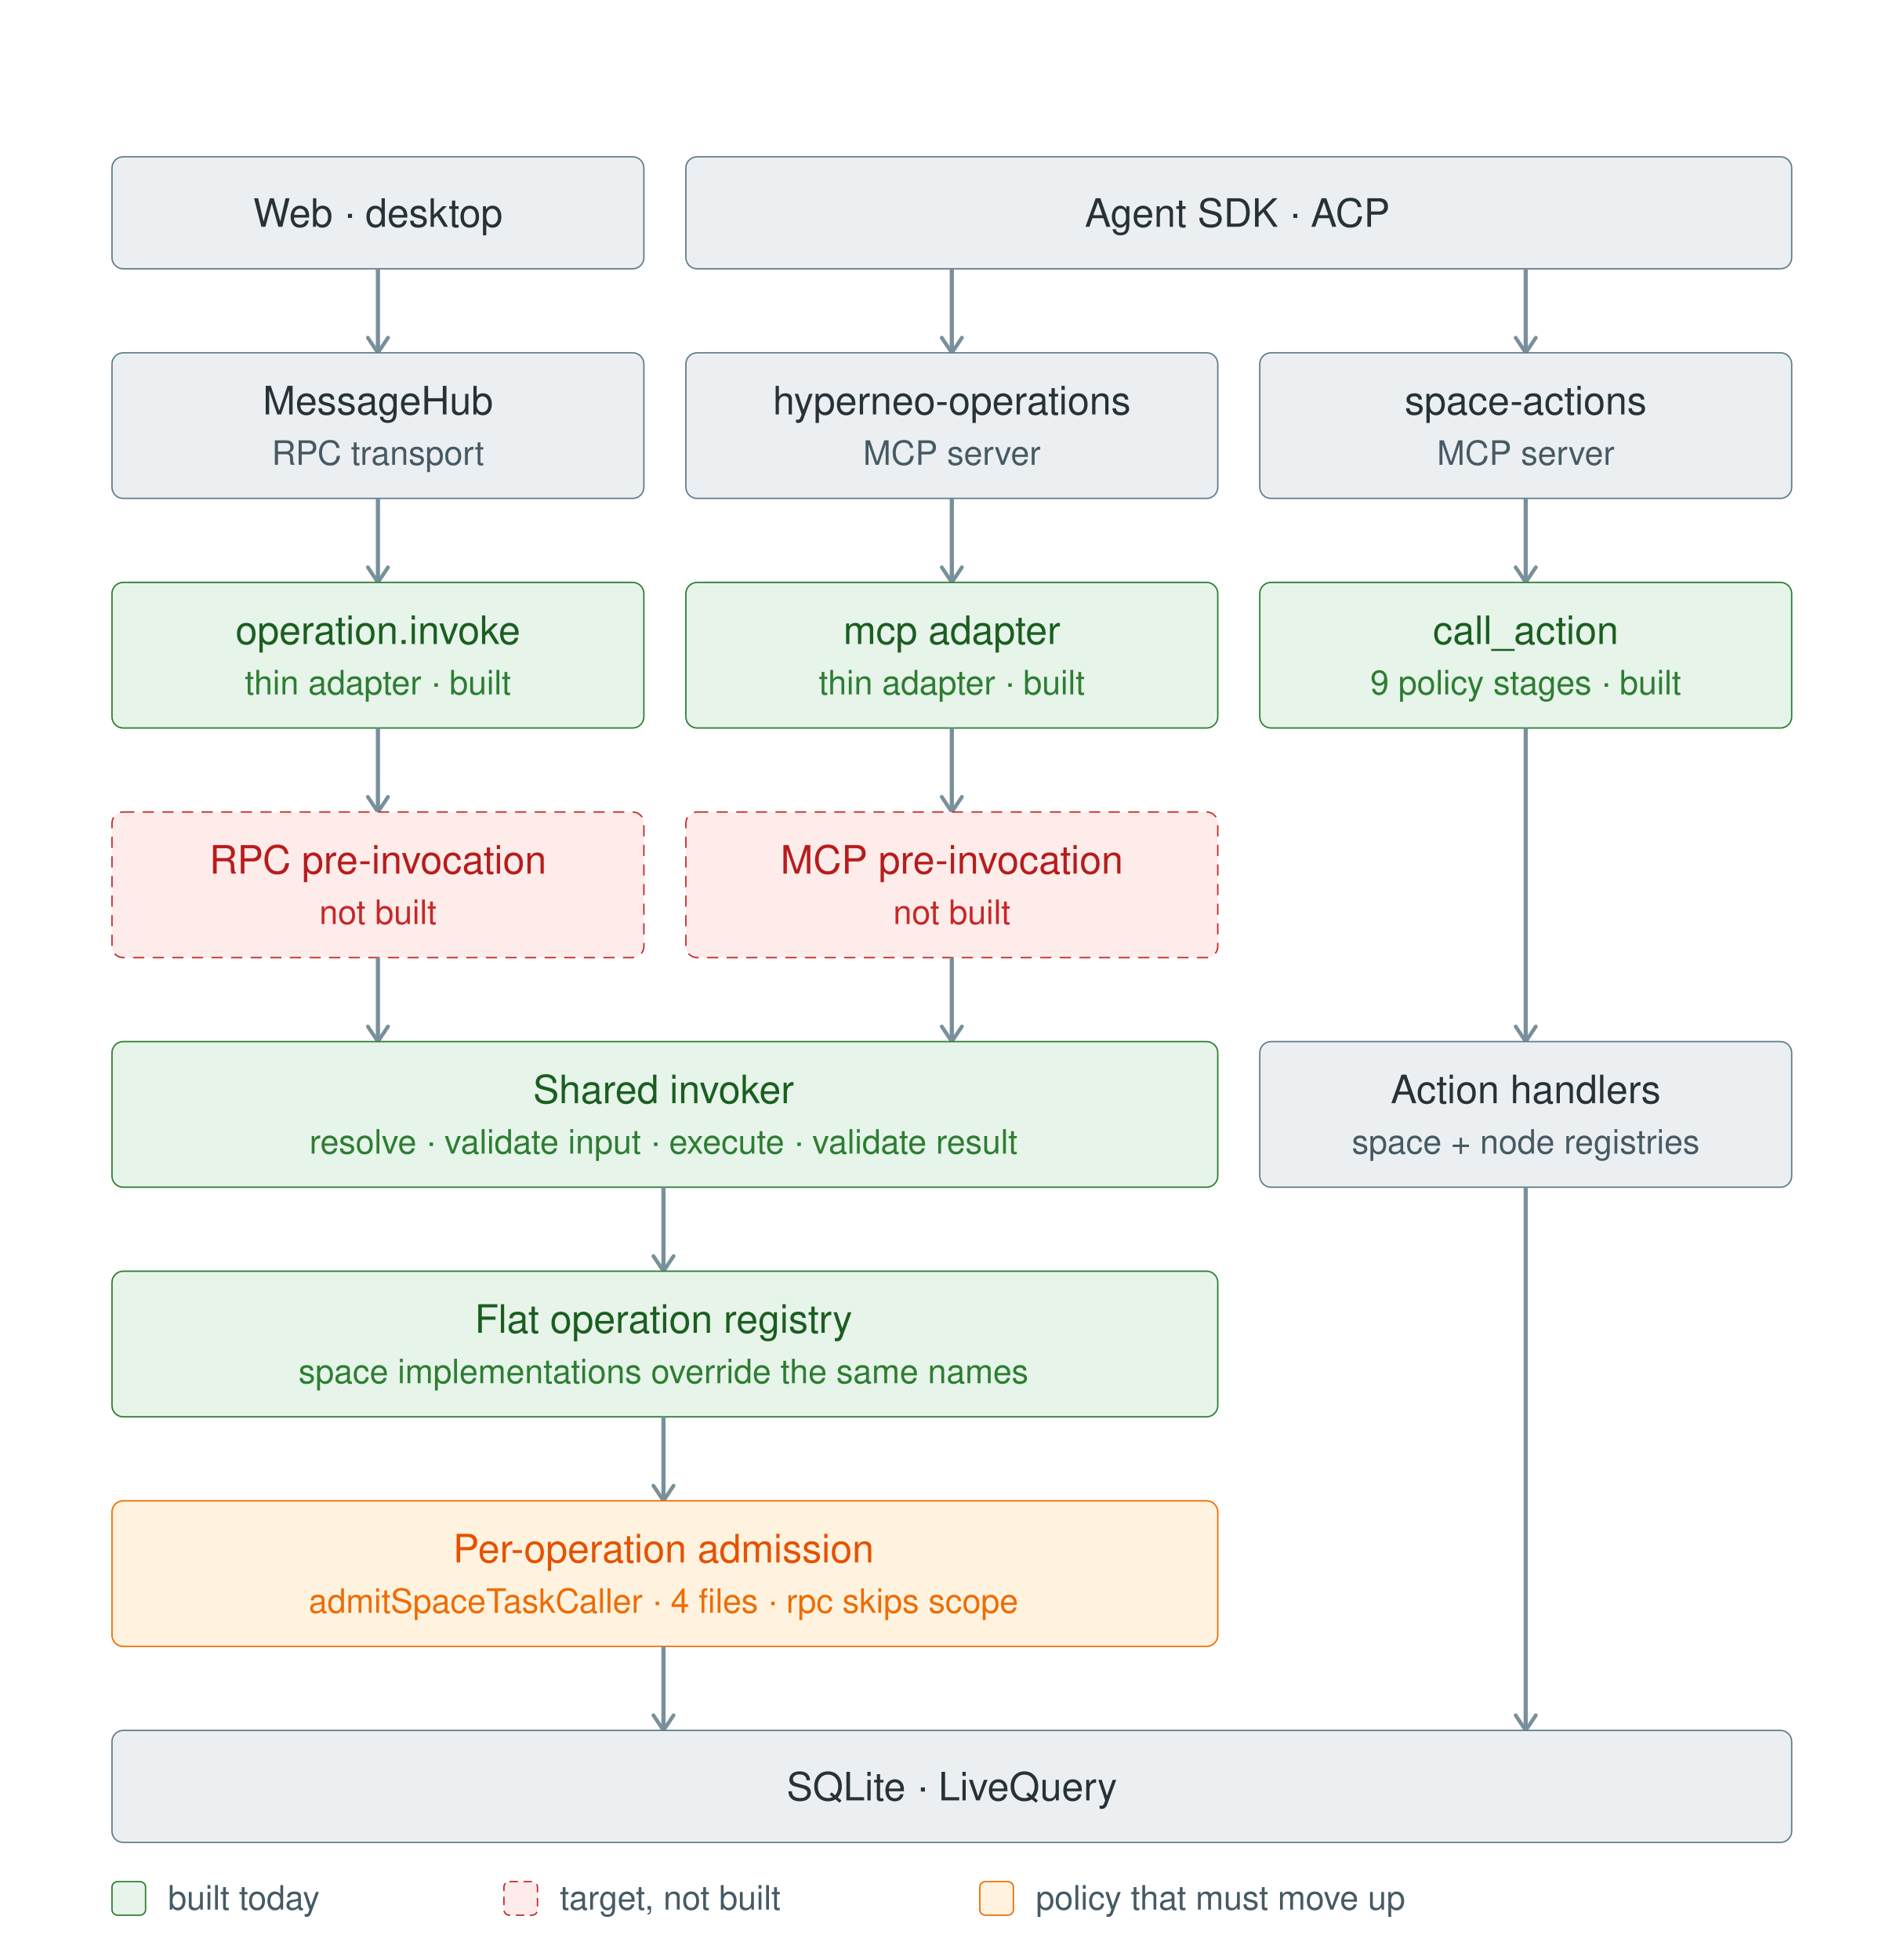
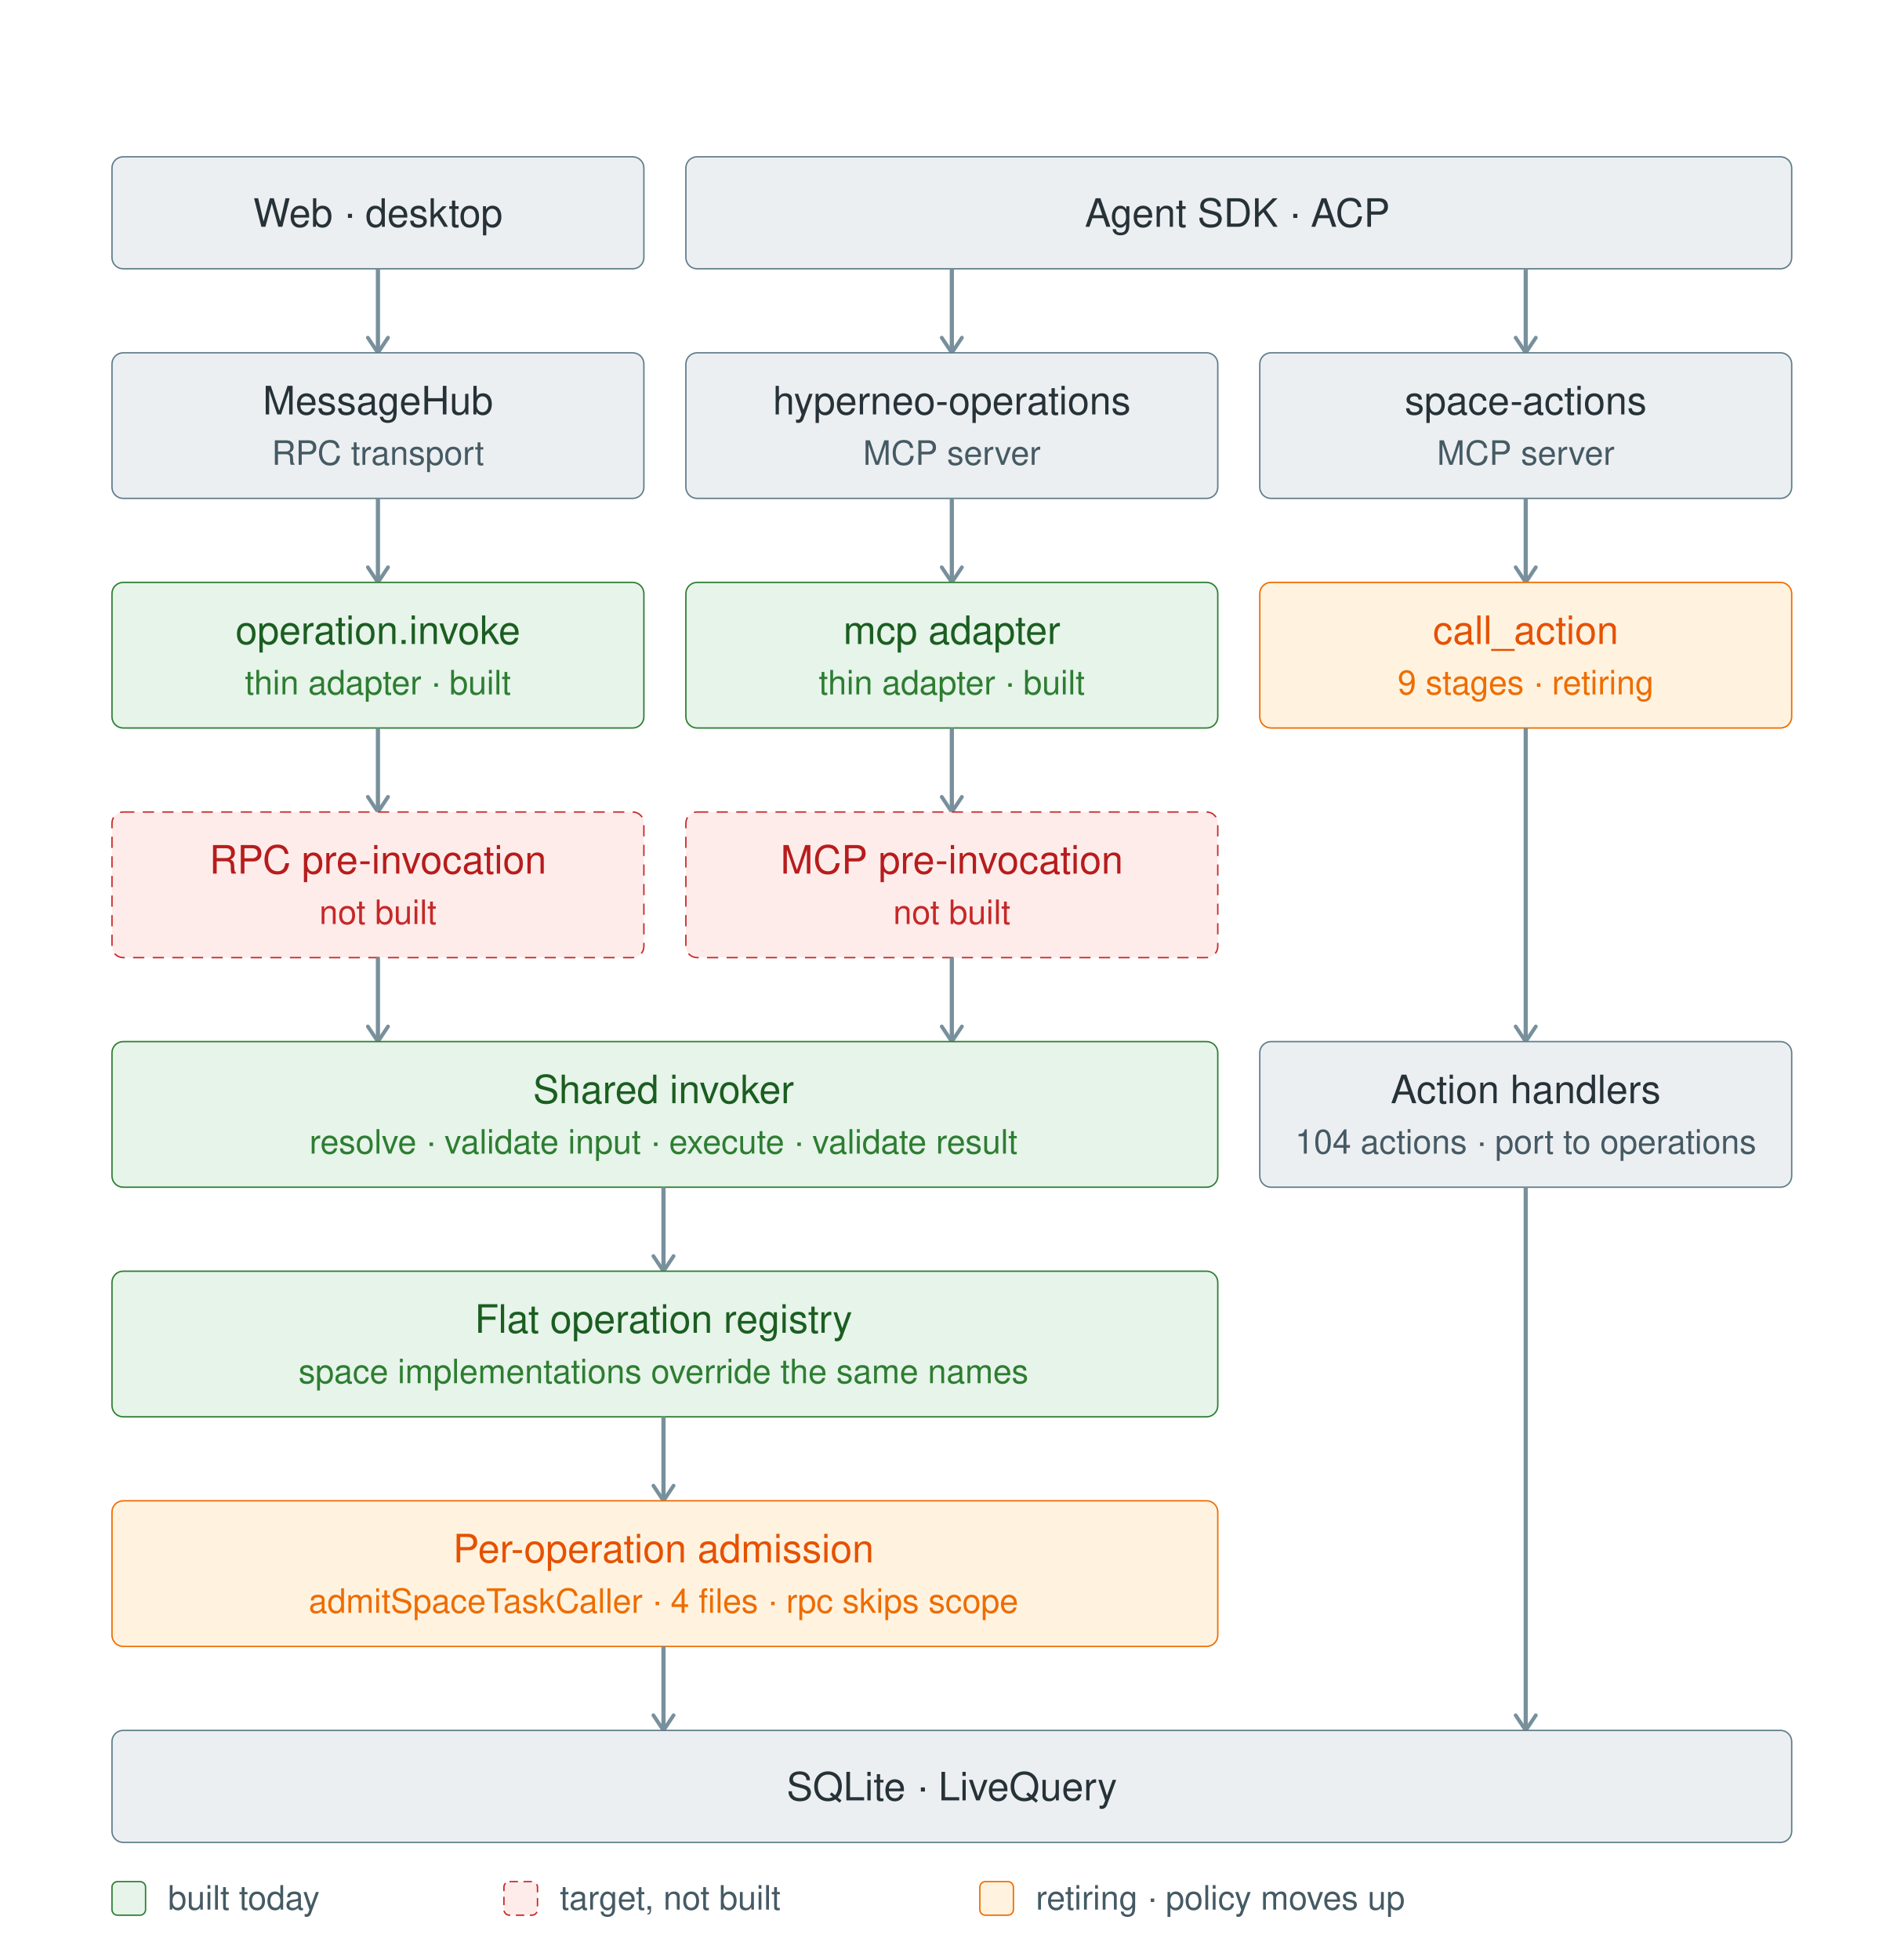
<svg xmlns="http://www.w3.org/2000/svg" width="680" viewBox="0 0 680 700" role="img">
  <style>
  .th { font: 500 14px -apple-system, BlinkMacSystemFont, "Segoe UI", Helvetica, Arial, sans-serif; }
  .ts { font: 400 12px -apple-system, BlinkMacSystemFont, "Segoe UI", Helvetica, Arial, sans-serif; }
  rect { stroke-width: 0.5; }
  .arr { stroke: #78909C; stroke-width: 1.5; }
  .green rect { fill: #E6F4EA; stroke: #2E7D32; }
  .green .th { fill: #1B5E20; } .green .ts { fill: #2E7D32; }
  .red rect { fill: #FDECEA; stroke: #C62828; }
  .red .th { fill: #B71C1C; } .red .ts { fill: #C62828; }
  .amber rect { fill: #FFF3E0; stroke: #EF6C00; }
  .amber .th { fill: #E65100; } .amber .ts { fill: #EF6C00; }
  .gray rect { fill: #ECEFF1; stroke: #607D8B; }
  .gray .th { fill: #263238; } .gray .ts { fill: #455A64; }
  .key { fill: #455A64; }
  @media (prefers-color-scheme: dark) {
    .green rect { fill: #1B3D2A; stroke: #66BB6A; }
    .green .th { fill: #C8E6C9; } .green .ts { fill: #A5D6A7; }
    .red rect { fill: #4A1F1F; stroke: #EF5350; }
    .red .th { fill: #FFCDD2; } .red .ts { fill: #EF9A9A; }
    .amber rect { fill: #4A3212; stroke: #FFA726; }
    .amber .th { fill: #FFE0B2; } .amber .ts { fill: #FFCC80; }
    .gray rect { fill: #2C3237; stroke: #90A4AE; }
    .gray .th { fill: #CFD8DC; } .gray .ts { fill: #B0BEC5; }
    .key { fill: #B0BEC5; }
    .arr { stroke: #90A4AE; }
  }
</style>
  <defs>
    <marker id="arrow" viewBox="0 0 10 10" refX="8" refY="5" markerWidth="6" markerHeight="6" orient="auto-start-reverse">
      <path d="M2 1L8 5L2 9" fill="none" stroke="#78909C" stroke-width="1.5" stroke-linecap="round" stroke-linejoin="round" />
    </marker>
  </defs>
  <g class="gray">
    <rect x="40" y="56" width="190" height="40" rx="4" />
    <text class="th" x="135" y="81" text-anchor="middle">Web · desktop</text>
  </g>
  <g class="gray">
    <rect x="245" y="56" width="395" height="40" rx="4" />
    <text class="th" x="442" y="81" text-anchor="middle">Agent SDK · ACP</text>
  </g>
  <line class="arr" x1="135" y1="96" x2="135" y2="126" marker-end="url(#arrow)" />
  <line class="arr" x1="340" y1="96" x2="340" y2="126" marker-end="url(#arrow)" />
  <line class="arr" x1="545" y1="96" x2="545" y2="126" marker-end="url(#arrow)" />
  <g class="gray">
    <rect x="40" y="126" width="190" height="52" rx="4" />
    <text class="th" x="135" y="148" text-anchor="middle">MessageHub</text>
    <text class="ts" x="135" y="166" text-anchor="middle">RPC transport</text>
  </g>
  <g class="gray">
    <rect x="245" y="126" width="190" height="52" rx="4" />
    <text class="th" x="340" y="148" text-anchor="middle">hyperneo-operations</text>
    <text class="ts" x="340" y="166" text-anchor="middle">MCP server</text>
  </g>
  <g class="gray">
    <rect x="450" y="126" width="190" height="52" rx="4" />
    <text class="th" x="545" y="148" text-anchor="middle">space-actions</text>
    <text class="ts" x="545" y="166" text-anchor="middle">MCP server</text>
  </g>
  <line class="arr" x1="135" y1="178" x2="135" y2="208" marker-end="url(#arrow)" />
  <line class="arr" x1="340" y1="178" x2="340" y2="208" marker-end="url(#arrow)" />
  <line class="arr" x1="545" y1="178" x2="545" y2="208" marker-end="url(#arrow)" />
  <g class="green">
    <rect x="40" y="208" width="190" height="52" rx="4" />
    <text class="th" x="135" y="230" text-anchor="middle">operation.invoke</text>
    <text class="ts" x="135" y="248" text-anchor="middle">thin adapter · built</text>
  </g>
  <g class="green">
    <rect x="245" y="208" width="190" height="52" rx="4" />
    <text class="th" x="340" y="230" text-anchor="middle">mcp adapter</text>
    <text class="ts" x="340" y="248" text-anchor="middle">thin adapter · built</text>
  </g>
-   <g class="green">
+   <g class="amber">
    <rect x="450" y="208" width="190" height="52" rx="4" />
    <text class="th" x="545" y="230" text-anchor="middle">call_action</text>
-     <text class="ts" x="545" y="248" text-anchor="middle">9 policy stages · built</text>
+     <text class="ts" x="545" y="248" text-anchor="middle">9 stages · retiring</text>
  </g>
  <line class="arr" x1="135" y1="260" x2="135" y2="290" marker-end="url(#arrow)" />
  <line class="arr" x1="340" y1="260" x2="340" y2="290" marker-end="url(#arrow)" />
  <line class="arr" x1="545" y1="260" x2="545" y2="372" marker-end="url(#arrow)" />
  <g class="red">
    <rect x="40" y="290" width="190" height="52" rx="4" stroke-dasharray="4 3" />
    <text class="th" x="135" y="312" text-anchor="middle">RPC pre-invocation</text>
    <text class="ts" x="135" y="330" text-anchor="middle">not built</text>
  </g>
  <g class="red">
    <rect x="245" y="290" width="190" height="52" rx="4" stroke-dasharray="4 3" />
    <text class="th" x="340" y="312" text-anchor="middle">MCP pre-invocation</text>
    <text class="ts" x="340" y="330" text-anchor="middle">not built</text>
  </g>
  <line class="arr" x1="135" y1="342" x2="135" y2="372" marker-end="url(#arrow)" />
  <line class="arr" x1="340" y1="342" x2="340" y2="372" marker-end="url(#arrow)" />
  <g class="green">
    <rect x="40" y="372" width="395" height="52" rx="4" />
    <text class="th" x="237" y="394" text-anchor="middle">Shared invoker</text>
    <text class="ts" x="237" y="412" text-anchor="middle">resolve · validate input · execute · validate result</text>
  </g>
  <g class="gray">
    <rect x="450" y="372" width="190" height="52" rx="4" />
    <text class="th" x="545" y="394" text-anchor="middle">Action handlers</text>
-     <text class="ts" x="545" y="412" text-anchor="middle">space + node registries</text>
+     <text class="ts" x="545" y="412" text-anchor="middle">104 actions · port to operations</text>
  </g>
  <line class="arr" x1="237" y1="424" x2="237" y2="454" marker-end="url(#arrow)" />
  <line class="arr" x1="545" y1="424" x2="545" y2="618" marker-end="url(#arrow)" />
  <g class="green">
    <rect x="40" y="454" width="395" height="52" rx="4" />
    <text class="th" x="237" y="476" text-anchor="middle">Flat operation registry</text>
    <text class="ts" x="237" y="494" text-anchor="middle">space implementations override the same names</text>
  </g>
  <line class="arr" x1="237" y1="506" x2="237" y2="536" marker-end="url(#arrow)" />
  <g class="amber">
    <rect x="40" y="536" width="395" height="52" rx="4" />
    <text class="th" x="237" y="558" text-anchor="middle">Per-operation admission</text>
    <text class="ts" x="237" y="576" text-anchor="middle">admitSpaceTaskCaller · 4 files · rpc skips scope</text>
  </g>
  <line class="arr" x1="237" y1="588" x2="237" y2="618" marker-end="url(#arrow)" />
  <g class="gray">
    <rect x="40" y="618" width="600" height="40" rx="4" />
    <text class="th" x="340" y="643" text-anchor="middle">SQLite · LiveQuery</text>
  </g>
  <g class="green">
    <rect x="40" y="672" width="12" height="12" rx="2" />
  </g>
  <text class="ts key" x="60" y="682">built today</text>
  <g class="red">
    <rect x="180" y="672" width="12" height="12" rx="2" stroke-dasharray="3 2" />
  </g>
  <text class="ts key" x="200" y="682">target, not built</text>
  <g class="amber">
    <rect x="350" y="672" width="12" height="12" rx="2" />
  </g>
-   <text class="ts key" x="370" y="682">policy that must move up</text>
+   <text class="ts key" x="370" y="682">retiring · policy moves up</text>
</svg>
